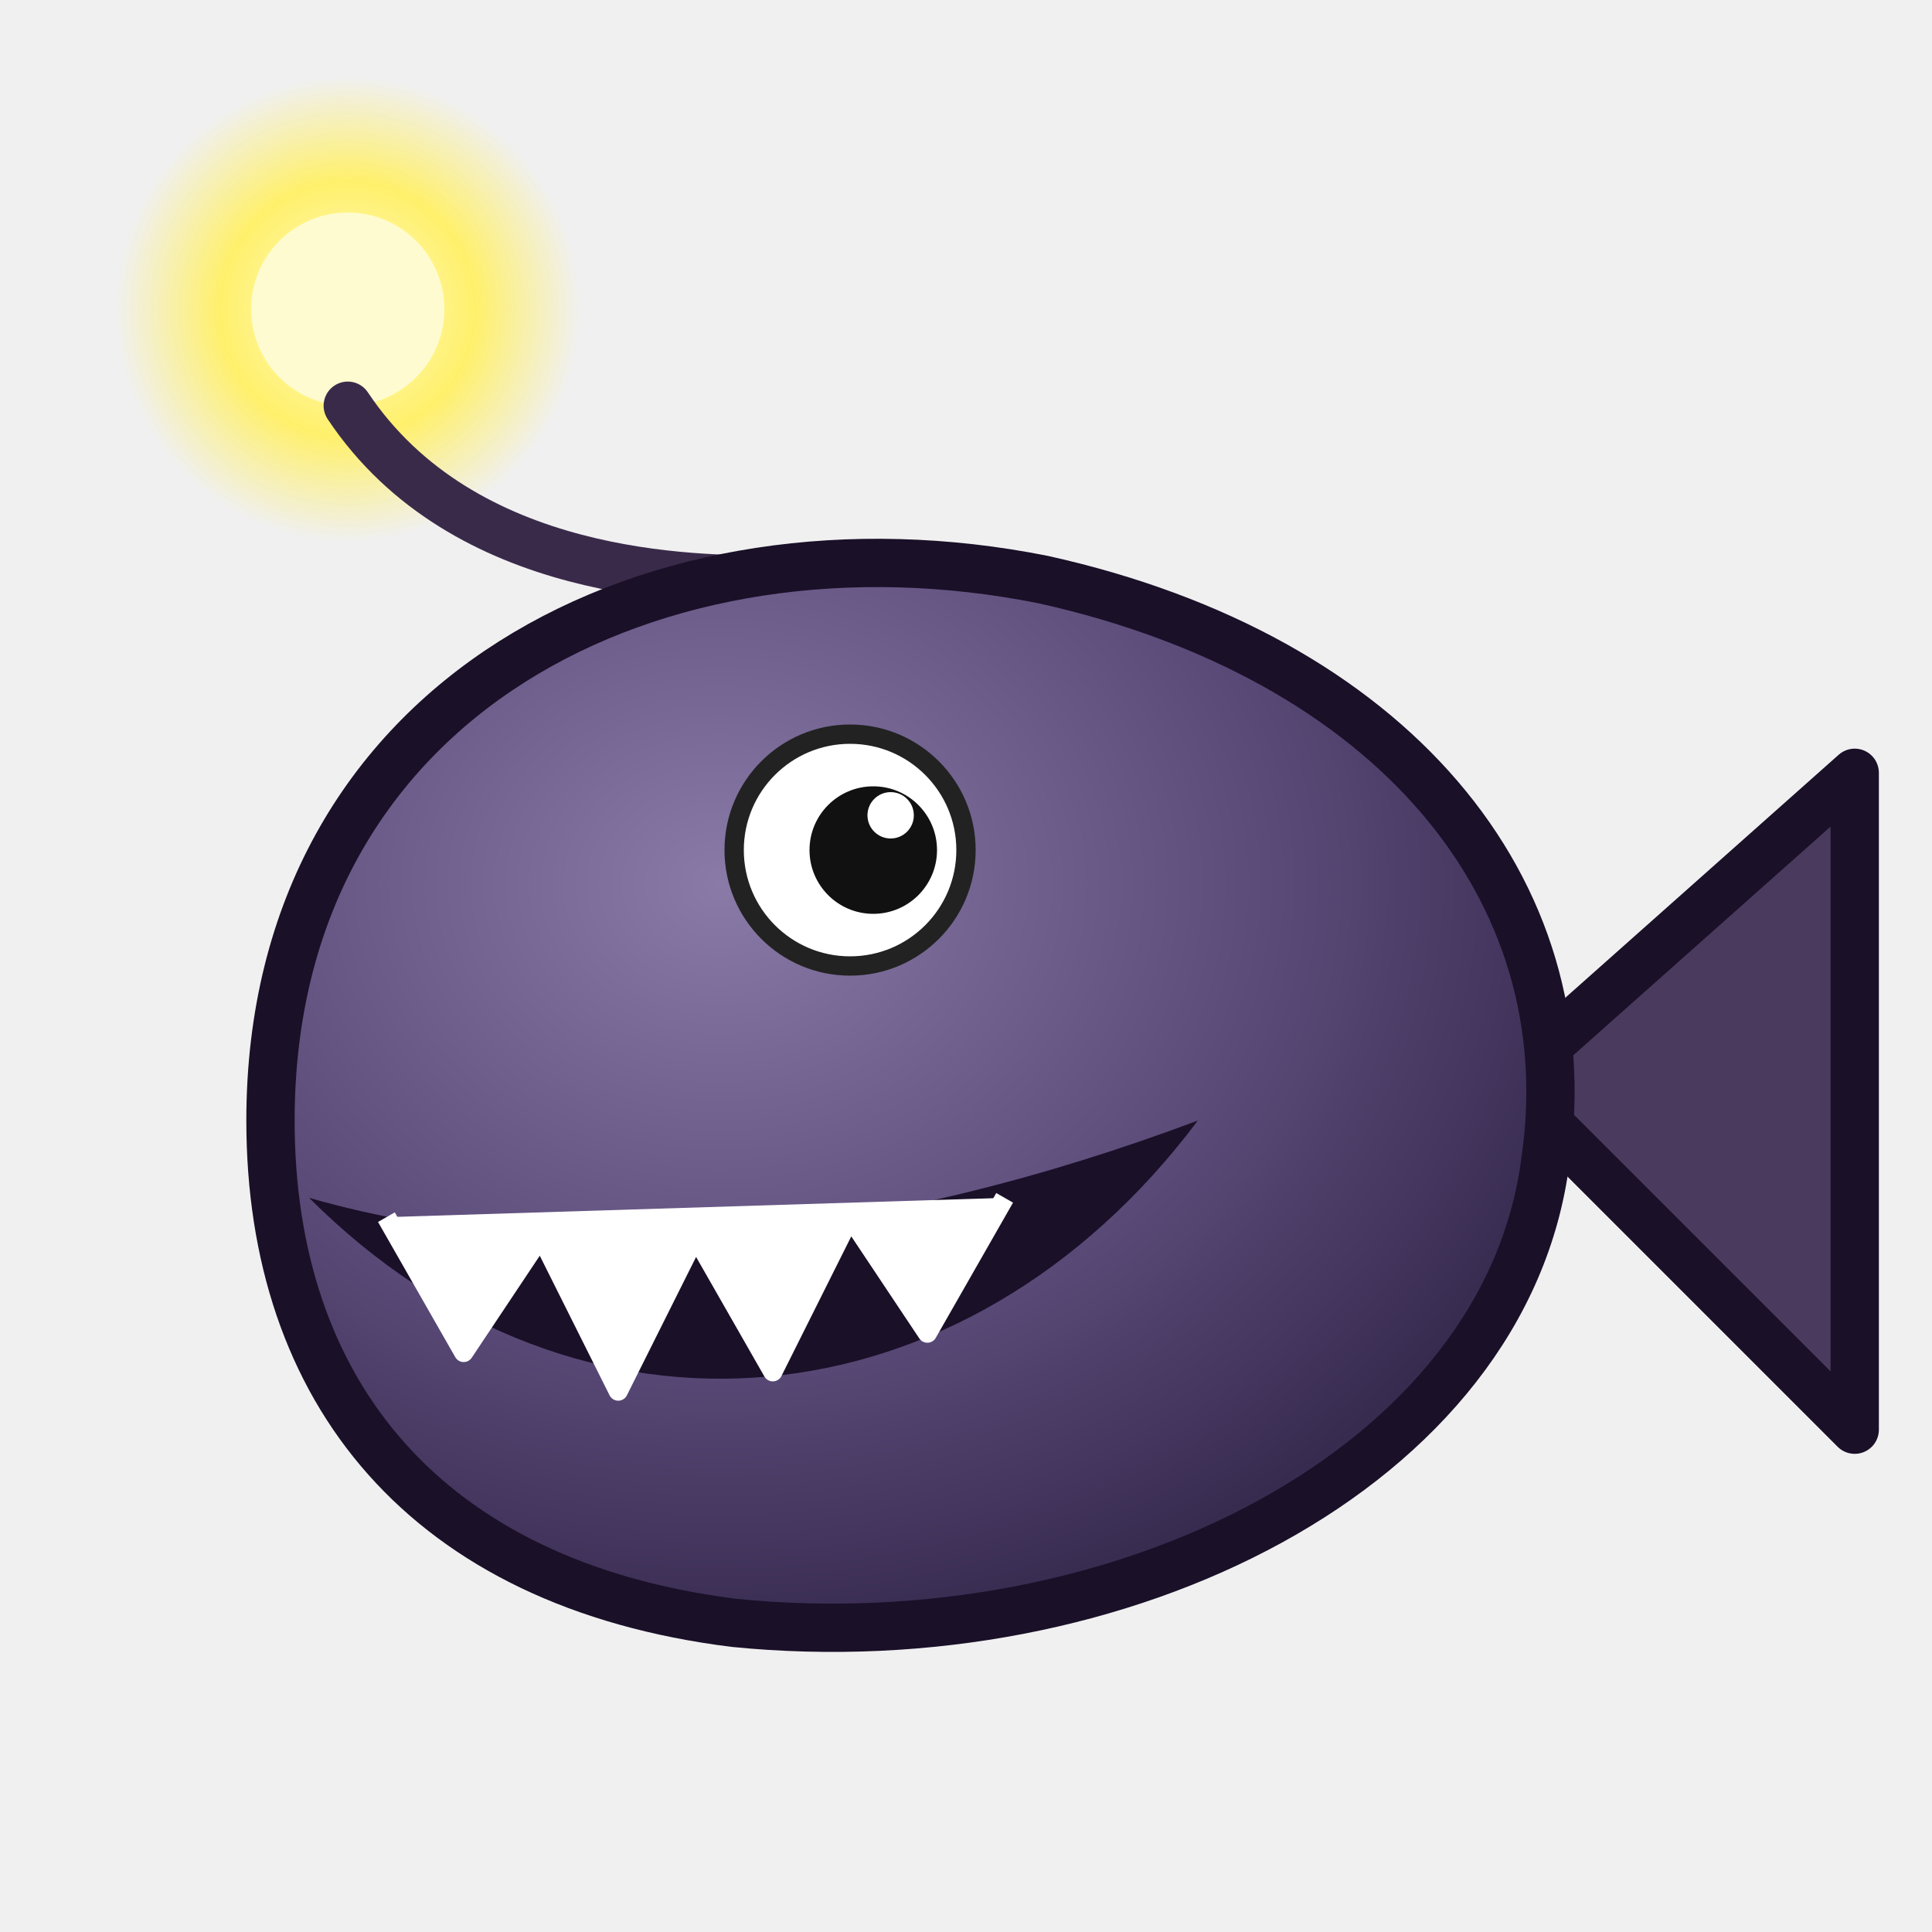
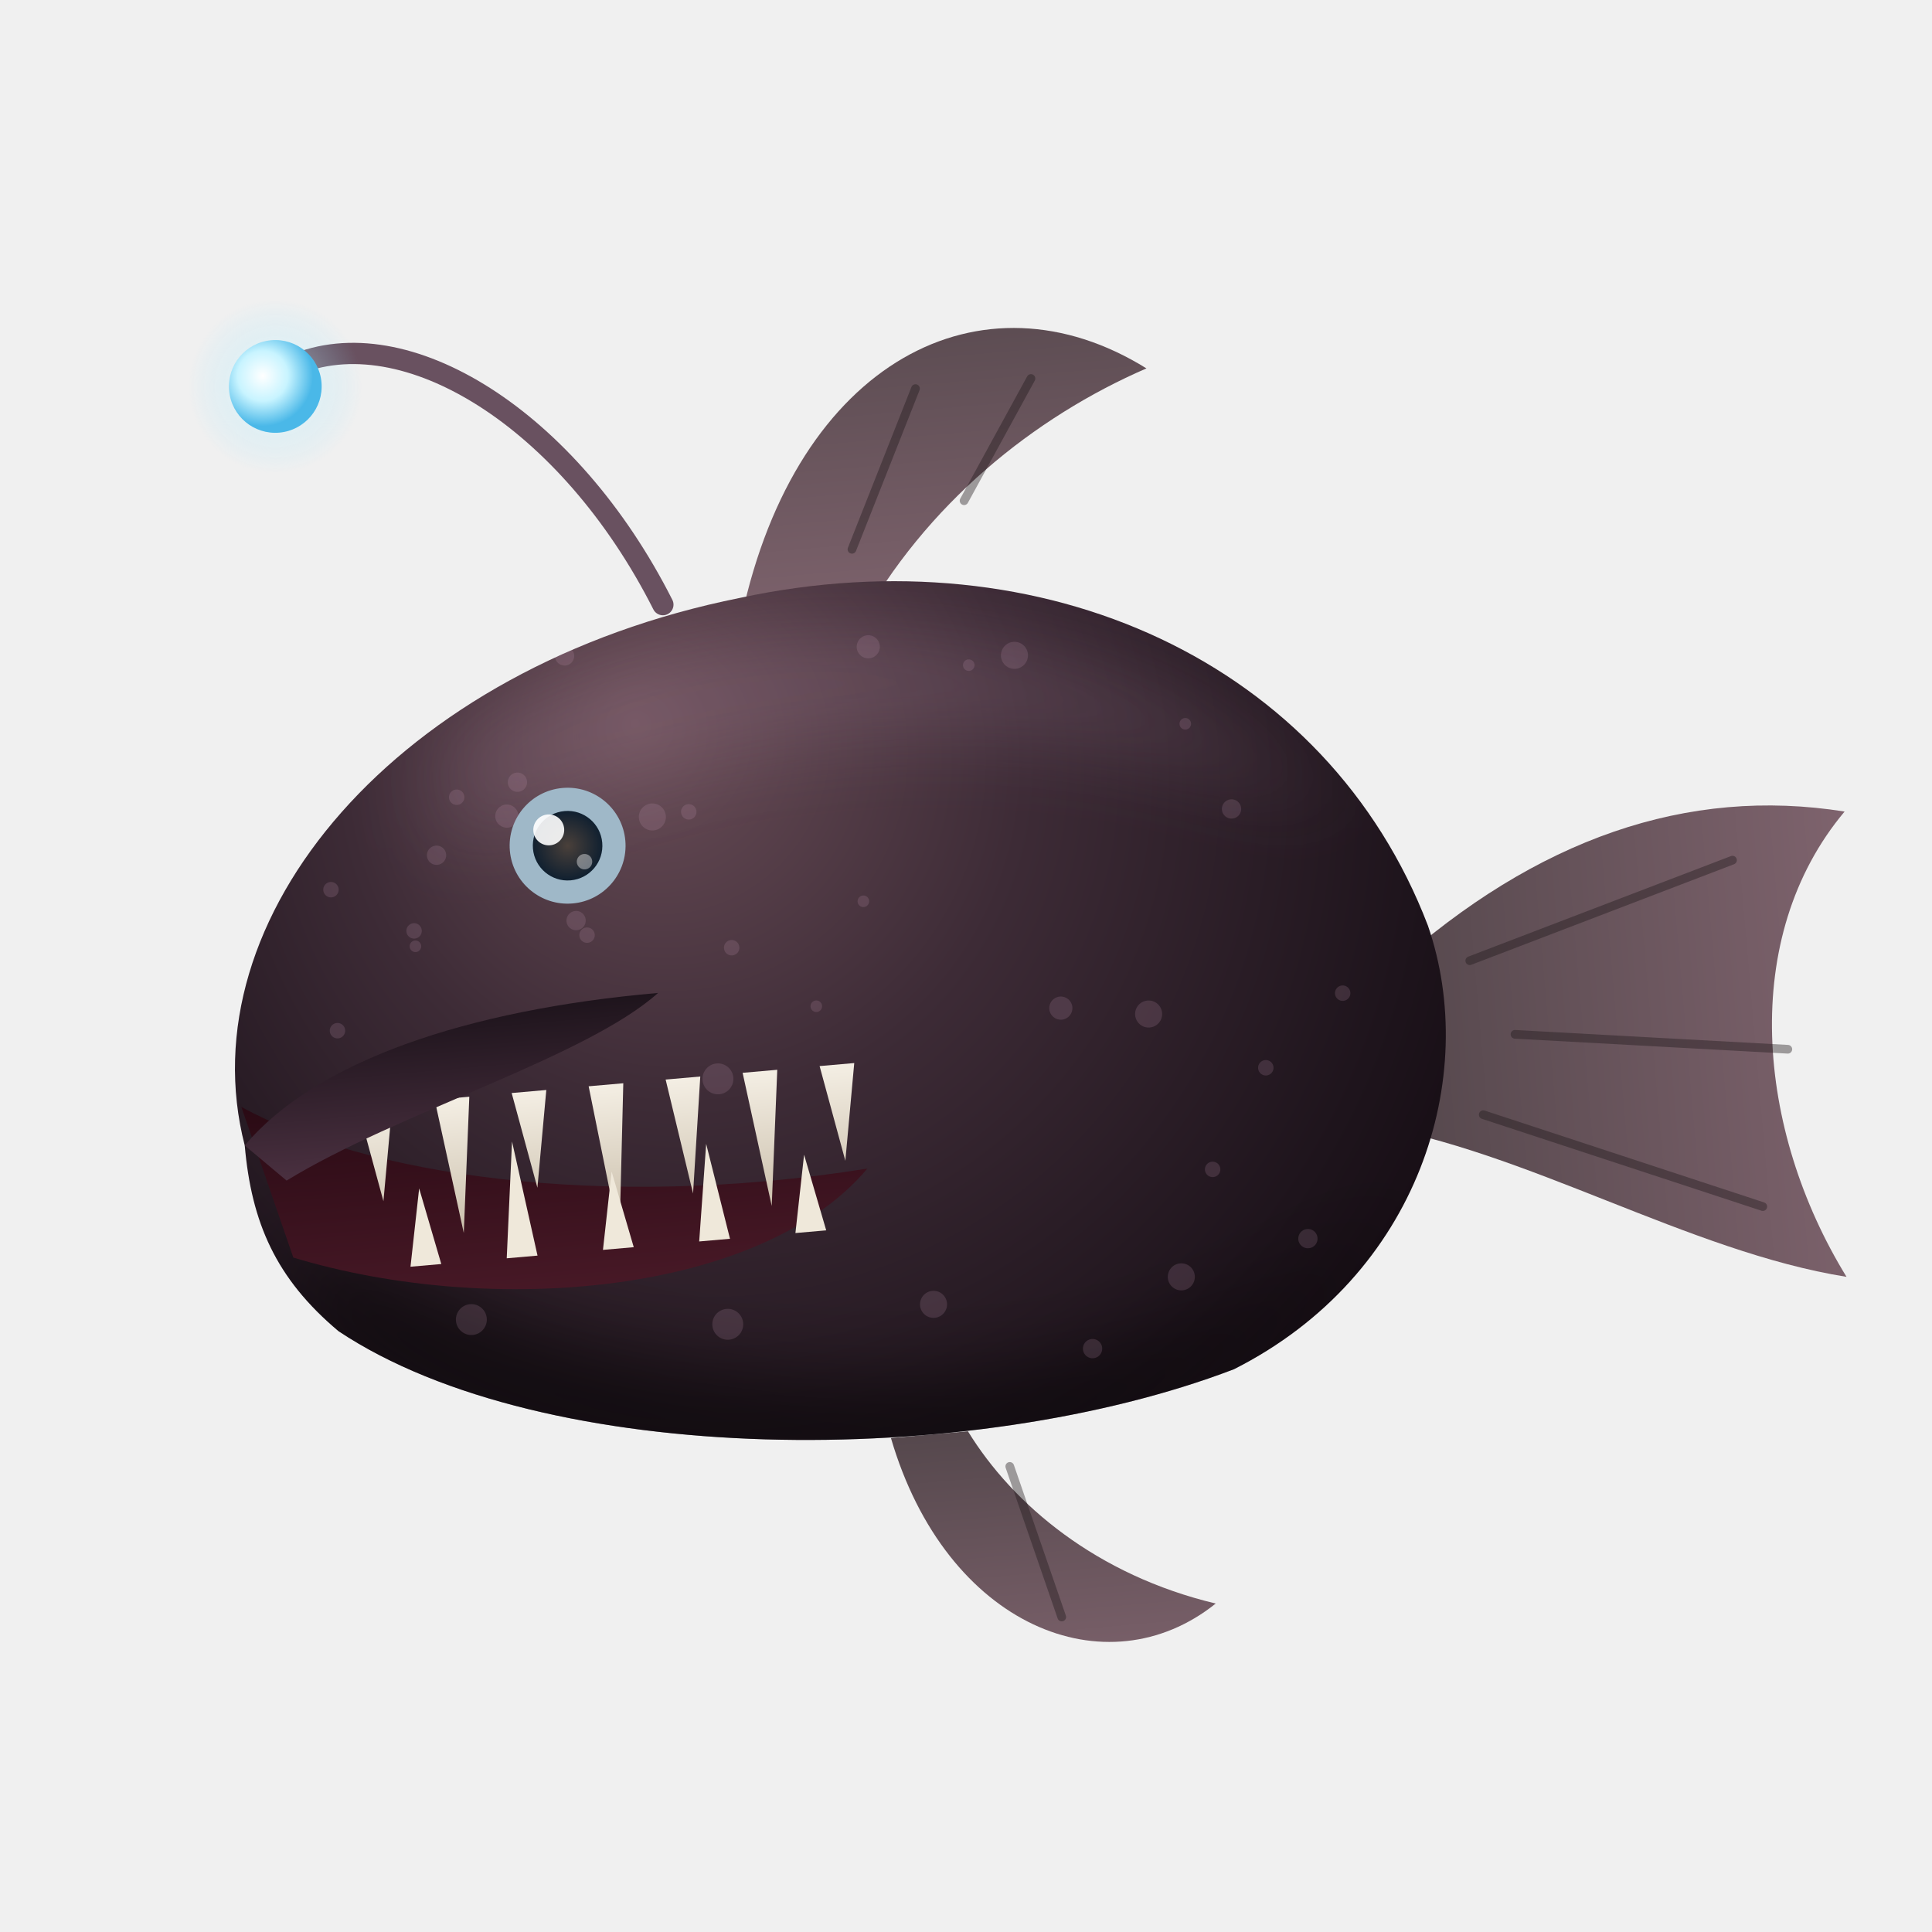
<svg xmlns="http://www.w3.org/2000/svg" width="100" height="100" viewBox="0 0 100 100">
  <defs>
-     <radialGradient id="g" cx="0.5" cy="0.5" r="0.5">
-       <stop offset="0" stop-color="#fffbd0" />
-       <stop offset=".55" stop-color="#fff06b" />
-       <stop offset="1" stop-color="#fff06b00" />
+     <filter id="bl" x="-20%" y="-20%" width="140%" height="140%">
+       <feGaussianBlur stdDeviation="0.8" />
+     </filter>
+     <filter id="bl2" x="-30%" y="-30%" width="160%" height="160%">
+       <feGaussianBlur stdDeviation="2.2" />
+     </filter>
+     <clipPath id="g1">
+       <path d="M12 56C10 44 22 32 40 30C56 28 70 36 74 50C76 58 72 68 62 72C48 76 26 74 16 66C13 63 12 60 12 56Z" />
+     </clipPath>
+     <linearGradient id="g2" gradientUnits="userSpaceOnUse" x1="72" y1="0" x2="96" y2="0">
+       <stop offset="0" stop-color="#3a2a30" />
+       <stop offset="1" stop-color="#6a4a56" />
+     </linearGradient>
+     <linearGradient id="g3" gradientUnits="userSpaceOnUse" x1="0" y1="14" x2="0" y2="32">
+       <stop offset="0" stop-color="#3a2a30" />
+       <stop offset="1" stop-color="#6a4a56" />
+     </linearGradient>
+     <linearGradient id="g4" gradientUnits="userSpaceOnUse" x1="0" y1="74" x2="0" y2="88">
+       <stop offset="0" stop-color="#3a2a30" />
+       <stop offset="1" stop-color="#6a4a56" />
+     </linearGradient>
+     <radialGradient id="g5" gradientUnits="userSpaceOnUse" cx="40" cy="42" r="44" fx="34" fy="36">
+       <stop offset="0" stop-color="#6a4e58" />
+       <stop offset="0.4" stop-color="#3d2b36" />
+       <stop offset="0.8" stop-color="#1e141c" />
+       <stop offset="1" stop-color="#120a10" />
    </radialGradient>
-     <radialGradient id="b" cx="0.35" cy="0.3" r="0.8">
-       <stop offset="0" stop-color="#8a7aa8" />
-       <stop offset=".55" stop-color="#5a4a78" />
-       <stop offset="1" stop-color="#2e2244" />
+     <linearGradient id="g6" gradientUnits="userSpaceOnUse" x1="0" y1="54" x2="0" y2="66">
+       <stop offset="0" stop-color="#2a0a14" />
+       <stop offset="1" stop-color="#4a1a28" />
+     </linearGradient>
+     <linearGradient id="g7" gradientUnits="userSpaceOnUse" x1="0" y1="54" x2="0" y2="62">
+       <stop offset="0" stop-color="#f7f2e8" />
+       <stop offset="1" stop-color="#c8bca8" />
+     </linearGradient>
+     <linearGradient id="g8" gradientUnits="userSpaceOnUse" x1="0" y1="54" x2="0" y2="62">
+       <stop offset="0" stop-color="#f7f2e8" />
+       <stop offset="1" stop-color="#c8bca8" />
+     </linearGradient>
+     <linearGradient id="g9" gradientUnits="userSpaceOnUse" x1="0" y1="54" x2="0" y2="62">
+       <stop offset="0" stop-color="#f7f2e8" />
+       <stop offset="1" stop-color="#c8bca8" />
+     </linearGradient>
+     <linearGradient id="g10" gradientUnits="userSpaceOnUse" x1="0" y1="54" x2="0" y2="62">
+       <stop offset="0" stop-color="#f7f2e8" />
+       <stop offset="1" stop-color="#c8bca8" />
+     </linearGradient>
+     <linearGradient id="g11" gradientUnits="userSpaceOnUse" x1="0" y1="54" x2="0" y2="62">
+       <stop offset="0" stop-color="#f7f2e8" />
+       <stop offset="1" stop-color="#c8bca8" />
+     </linearGradient>
+     <linearGradient id="g12" gradientUnits="userSpaceOnUse" x1="0" y1="54" x2="0" y2="62">
+       <stop offset="0" stop-color="#f7f2e8" />
+       <stop offset="1" stop-color="#c8bca8" />
+     </linearGradient>
+     <linearGradient id="g13" gradientUnits="userSpaceOnUse" x1="0" y1="54" x2="0" y2="62">
+       <stop offset="0" stop-color="#f7f2e8" />
+       <stop offset="1" stop-color="#c8bca8" />
+     </linearGradient>
+     <linearGradient id="g14" gradientUnits="userSpaceOnUse" x1="0" y1="50" x2="0" y2="58">
+       <stop offset="0" stop-color="#1e141c" />
+       <stop offset="1" stop-color="#4a3040" />
+     </linearGradient>
+     <radialGradient id="g15" gradientUnits="userSpaceOnUse" cx="30" cy="42" r="3">
+       <stop offset="0" stop-color="#4a403a" />
+       <stop offset="0.6" stop-color="#102030" />
+       <stop offset="1" stop-color="#050505" />
+     </radialGradient>
+     <radialGradient id="g16" gradientUnits="userSpaceOnUse" cx="17" cy="17" r="4.5">
+       <stop offset="0" stop-color="#eaffff" stop-opacity="0.55" />
+       <stop offset="1" stop-color="#8ae0ff" stop-opacity="0" />
+     </radialGradient>
+     <radialGradient id="g17" gradientUnits="userSpaceOnUse" cx="16.4" cy="16.4" r="2.6">
+       <stop offset="0" stop-color="#ffffff" />
+       <stop offset="0.5" stop-color="#c8f4ff" />
+       <stop offset="1" stop-color="#4ab8e8" />
    </radialGradient>
  </defs>
-   <circle cx="18" cy="16" r="12" fill="url(#g)" />
-   <circle cx="18" cy="16" r="5" fill="#fffbd0" />
-   <path d="M18 21C24 30 36 30 40 30" fill="none" stroke="#3a2a4a" stroke-width="2.5" stroke-linecap="round" />
-   <path d="M78 56L96 40V74Z" fill="#4a3a5e" stroke="#1a1028" stroke-width="2.5" stroke-linejoin="round" />
-   <path d="M14 58C14 36 34 26 54 30C72 34 82 46 80 60C78 76 58 86 38 84C22 82 14 72 14 58Z" fill="url(#b)" stroke="#1a1028" stroke-width="2.5" />
-   <path d="M16 62C30 66 46 64 62 58C50 74 30 76 16 62Z" fill="#1a1028" />
-   <path d="M20 63L24 70L28 64L32 72L36 64L40 71L44 63L48 69L52 62" fill="#fff" stroke="#fff" stroke-width="1" stroke-linejoin="round" />
-   <circle cx="44" cy="44" r="6" fill="#fff" stroke="#222" stroke-width="1" />
-   <circle cx="45.2" cy="44" r="3.3" fill="#111" />
-   <circle cx="46.1" cy="42.2" r="1.2" fill="#fff" />
+   <g transform="rotate(-5 50 50)">
+     <path d="M72 52C80 46 88 44 96 46C90 52 90 62 94 70C86 68 78 62 70 60Z" fill="url(#g2)" fill-opacity="0.85" />
+     <path d="M76 52L90 48" fill="none" stroke="#20171a" stroke-width="0.45" stroke-opacity="0.4" stroke-linecap="round" />
+     <path d="M78 56L92 58" fill="none" stroke="#20171a" stroke-width="0.45" stroke-opacity="0.4" stroke-linecap="round" />
+     <path d="M76 60L90 66" fill="none" stroke="#20171a" stroke-width="0.45" stroke-opacity="0.4" stroke-linecap="round" />
+     <path d="M40 31C44 18 54 14 62 20C56 22 50 26 46 32Z" fill="url(#g3)" fill-opacity="0.85" />
+     <path d="M46 28L50 20" fill="none" stroke="#20171a" stroke-width="0.45" stroke-opacity="0.4" stroke-linecap="round" />
+     <path d="M52 26L56 20" fill="none" stroke="#20171a" stroke-width="0.45" stroke-opacity="0.4" stroke-linecap="round" />
+     <path d="M44 74C46 84 54 88 60 84C54 82 50 78 48 74Z" fill="url(#g4)" fill-opacity="0.85" />
+     <path d="M50 76L52 84" fill="none" stroke="#20171a" stroke-width="0.45" stroke-opacity="0.4" stroke-linecap="round" />
+     <path d="M12 56C10 44 22 32 40 30C56 28 70 36 74 50C76 58 72 68 62 72C48 76 26 74 16 66C13 63 12 60 12 56Z" fill="url(#g5)" />
+     <g clip-path="url(#g1)">
+       <path d="M24 36C40 28 60 32 70 44C56 36 36 36 24 42Z" fill="#b08aa0" fill-opacity="0.22" filter="url(#bl2)" />
+       <path d="M14 60C30 72 56 76 72 64C60 80 30 80 14 66Z" fill="#000000" fill-opacity="0.5" filter="url(#bl2)" />
+       <circle cx="17.3" cy="50.5" r="0.4" fill="#c8a0b8" fill-opacity="0.18" />
+       <circle cx="22.6" cy="34.4" r="0.7" fill="#c8a0b8" fill-opacity="0.18" />
+       <circle cx="23.2" cy="41.9" r="0.5" fill="#c8a0b8" fill-opacity="0.18" />
+       <circle cx="64.8" cy="35.2" r="0.5" fill="#c8a0b8" fill-opacity="0.18" />
+       <circle cx="46.8" cy="67.3" r="0.7" fill="#c8a0b8" fill-opacity="0.18" />
+       <circle cx="64.4" cy="43.1" r="0.5" fill="#c8a0b8" fill-opacity="0.18" />
+       <circle cx="36.1" cy="67.4" r="0.8" fill="#c8a0b8" fill-opacity="0.18" />
+       <circle cx="24.5" cy="39" r="0.4" fill="#c8a0b8" fill-opacity="0.18" />
+       <circle cx="29.1" cy="51.4" r="0.6" fill="#c8a0b8" fill-opacity="0.18" />
+       <circle cx="30.7" cy="32.2" r="0.5" fill="#c8a0b8" fill-opacity="0.18" />
+       <circle cx="36.7" cy="54.7" r="0.8" fill="#c8a0b8" fill-opacity="0.18" />
+       <circle cx="54.7" cy="52.6" r="0.6" fill="#c8a0b8" fill-opacity="0.18" />
+       <circle cx="53.9" cy="34.2" r="0.7" fill="#c8a0b8" fill-opacity="0.18" />
+       <circle cx="59.7" cy="67" r="0.7" fill="#c8a0b8" fill-opacity="0.18" />
+       <circle cx="38" cy="48" r="0.4" fill="#c8a0b8" fill-opacity="0.18" />
+       <circle cx="51.5" cy="34.5" r="0.3" fill="#c8a0b8" fill-opacity="0.18" />
+       <circle cx="27.7" cy="38.5" r="0.5" fill="#c8a0b8" fill-opacity="0.18" />
+       <circle cx="18.9" cy="32" r="0.4" fill="#c8a0b8" fill-opacity="0.18" />
+       <circle cx="21.7" cy="46.5" r="0.3" fill="#c8a0b8" fill-opacity="0.18" />
+       <circle cx="65" cy="56.6" r="0.4" fill="#c8a0b8" fill-opacity="0.18" />
+       <circle cx="30.1" cy="45.9" r="0.5" fill="#c8a0b8" fill-opacity="0.18" />
+       <circle cx="22.9" cy="66" r="0.8" fill="#c8a0b8" fill-opacity="0.18" />
+       <circle cx="42.1" cy="51.4" r="0.3" fill="#c8a0b8" fill-opacity="0.18" />
+       <circle cx="21.7" cy="45.7" r="0.4" fill="#c8a0b8" fill-opacity="0.18" />
+       <circle cx="62.4" cy="38.5" r="0.3" fill="#c8a0b8" fill-opacity="0.18" />
+       <circle cx="69.3" cy="53.1" r="0.4" fill="#c8a0b8" fill-opacity="0.18" />
+       <circle cx="46.4" cy="33.1" r="0.6" fill="#c8a0b8" fill-opacity="0.18" />
+       <circle cx="70.8" cy="66.5" r="0.6" fill="#c8a0b8" fill-opacity="0.18" />
+       <circle cx="30.6" cy="46.7" r="0.4" fill="#c8a0b8" fill-opacity="0.18" />
+       <circle cx="59.2" cy="53.3" r="0.7" fill="#c8a0b8" fill-opacity="0.18" />
+       <circle cx="34.5" cy="40.9" r="0.7" fill="#c8a0b8" fill-opacity="0.18" />
+       <circle cx="71.2" cy="66.1" r="0.7" fill="#c8a0b8" fill-opacity="0.18" />
+       <circle cx="61.8" cy="61.6" r="0.4" fill="#c8a0b8" fill-opacity="0.18" />
+       <circle cx="45" cy="46.2" r="0.3" fill="#c8a0b8" fill-opacity="0.18" />
+       <circle cx="17.6" cy="43.2" r="0.4" fill="#c8a0b8" fill-opacity="0.18" />
+       <circle cx="54.8" cy="70.3" r="0.5" fill="#c8a0b8" fill-opacity="0.18" />
+       <circle cx="68.5" cy="71.5" r="0.8" fill="#c8a0b8" fill-opacity="0.18" />
+       <circle cx="36.4" cy="40.8" r="0.4" fill="#c8a0b8" fill-opacity="0.18" />
+       <circle cx="27" cy="40.2" r="0.6" fill="#c8a0b8" fill-opacity="0.18" />
+       <circle cx="66.4" cy="65.6" r="0.5" fill="#c8a0b8" fill-opacity="0.18" />
+     </g>
+     <path d="M12 54C18 58 30 61 44 60C38 66 24 66 14 62Z" fill="url(#g6)" />
+     <path d="M18 54.5L18.9 59.5L19.8 54.5Z" fill="url(#g7)" />
+     <path d="M22 54.5L22.9 61.5L23.8 54.5Z" fill="url(#g8)" />
+     <path d="M26 54.5L26.9 59.5L27.8 54.5Z" fill="url(#g9)" />
+     <path d="M30 54.5L30.9 62.5L31.8 54.5Z" fill="url(#g10)" />
+     <path d="M34 54.5L34.9 60.5L35.8 54.5Z" fill="url(#g11)" />
+     <path d="M38 54.5L38.9 61.5L39.8 54.5Z" fill="url(#g12)" />
+     <path d="M42 54.5L42.9 59.5L43.8 54.5Z" fill="url(#g13)" />
+     <path d="M20 63L20.8 59L21.6 63Z" fill="#efe8da" />
+     <path d="M25 63L25.8 57L26.6 63Z" fill="#efe8da" />
+     <path d="M30 63L30.8 59L31.6 63Z" fill="#efe8da" />
+     <path d="M35 63L35.8 58L36.6 63Z" fill="#efe8da" />
+     <path d="M40 63L40.8 59L41.6 63Z" fill="#efe8da" />
+     <path d="M12 56C16 52 24 50 34 50C30 53 20 55 14 58Z" fill="url(#g14)" />
+     <circle cx="30" cy="42" r="3" fill="#9fb8c8" />
+     <circle cx="30" cy="42" r="1.8" fill="url(#g15)" />
+     <circle cx="29.1" cy="41.1" r="0.8" fill="#ffffff" fill-opacity="0.9" />
+     <circle cx="30.8" cy="42.9" r="0.4" fill="#ffffff" fill-opacity="0.4" />
+     <path d="M36 30C32 20 24 14 18 16" fill="none" stroke="#5a4050" stroke-width="1.1" stroke-opacity="0.9" stroke-linecap="round" />
+     <circle cx="17" cy="17" r="4.5" fill="url(#g16)" />
+     <circle cx="17" cy="17" r="2.4" fill="url(#g17)" />
+   </g>
</svg>
